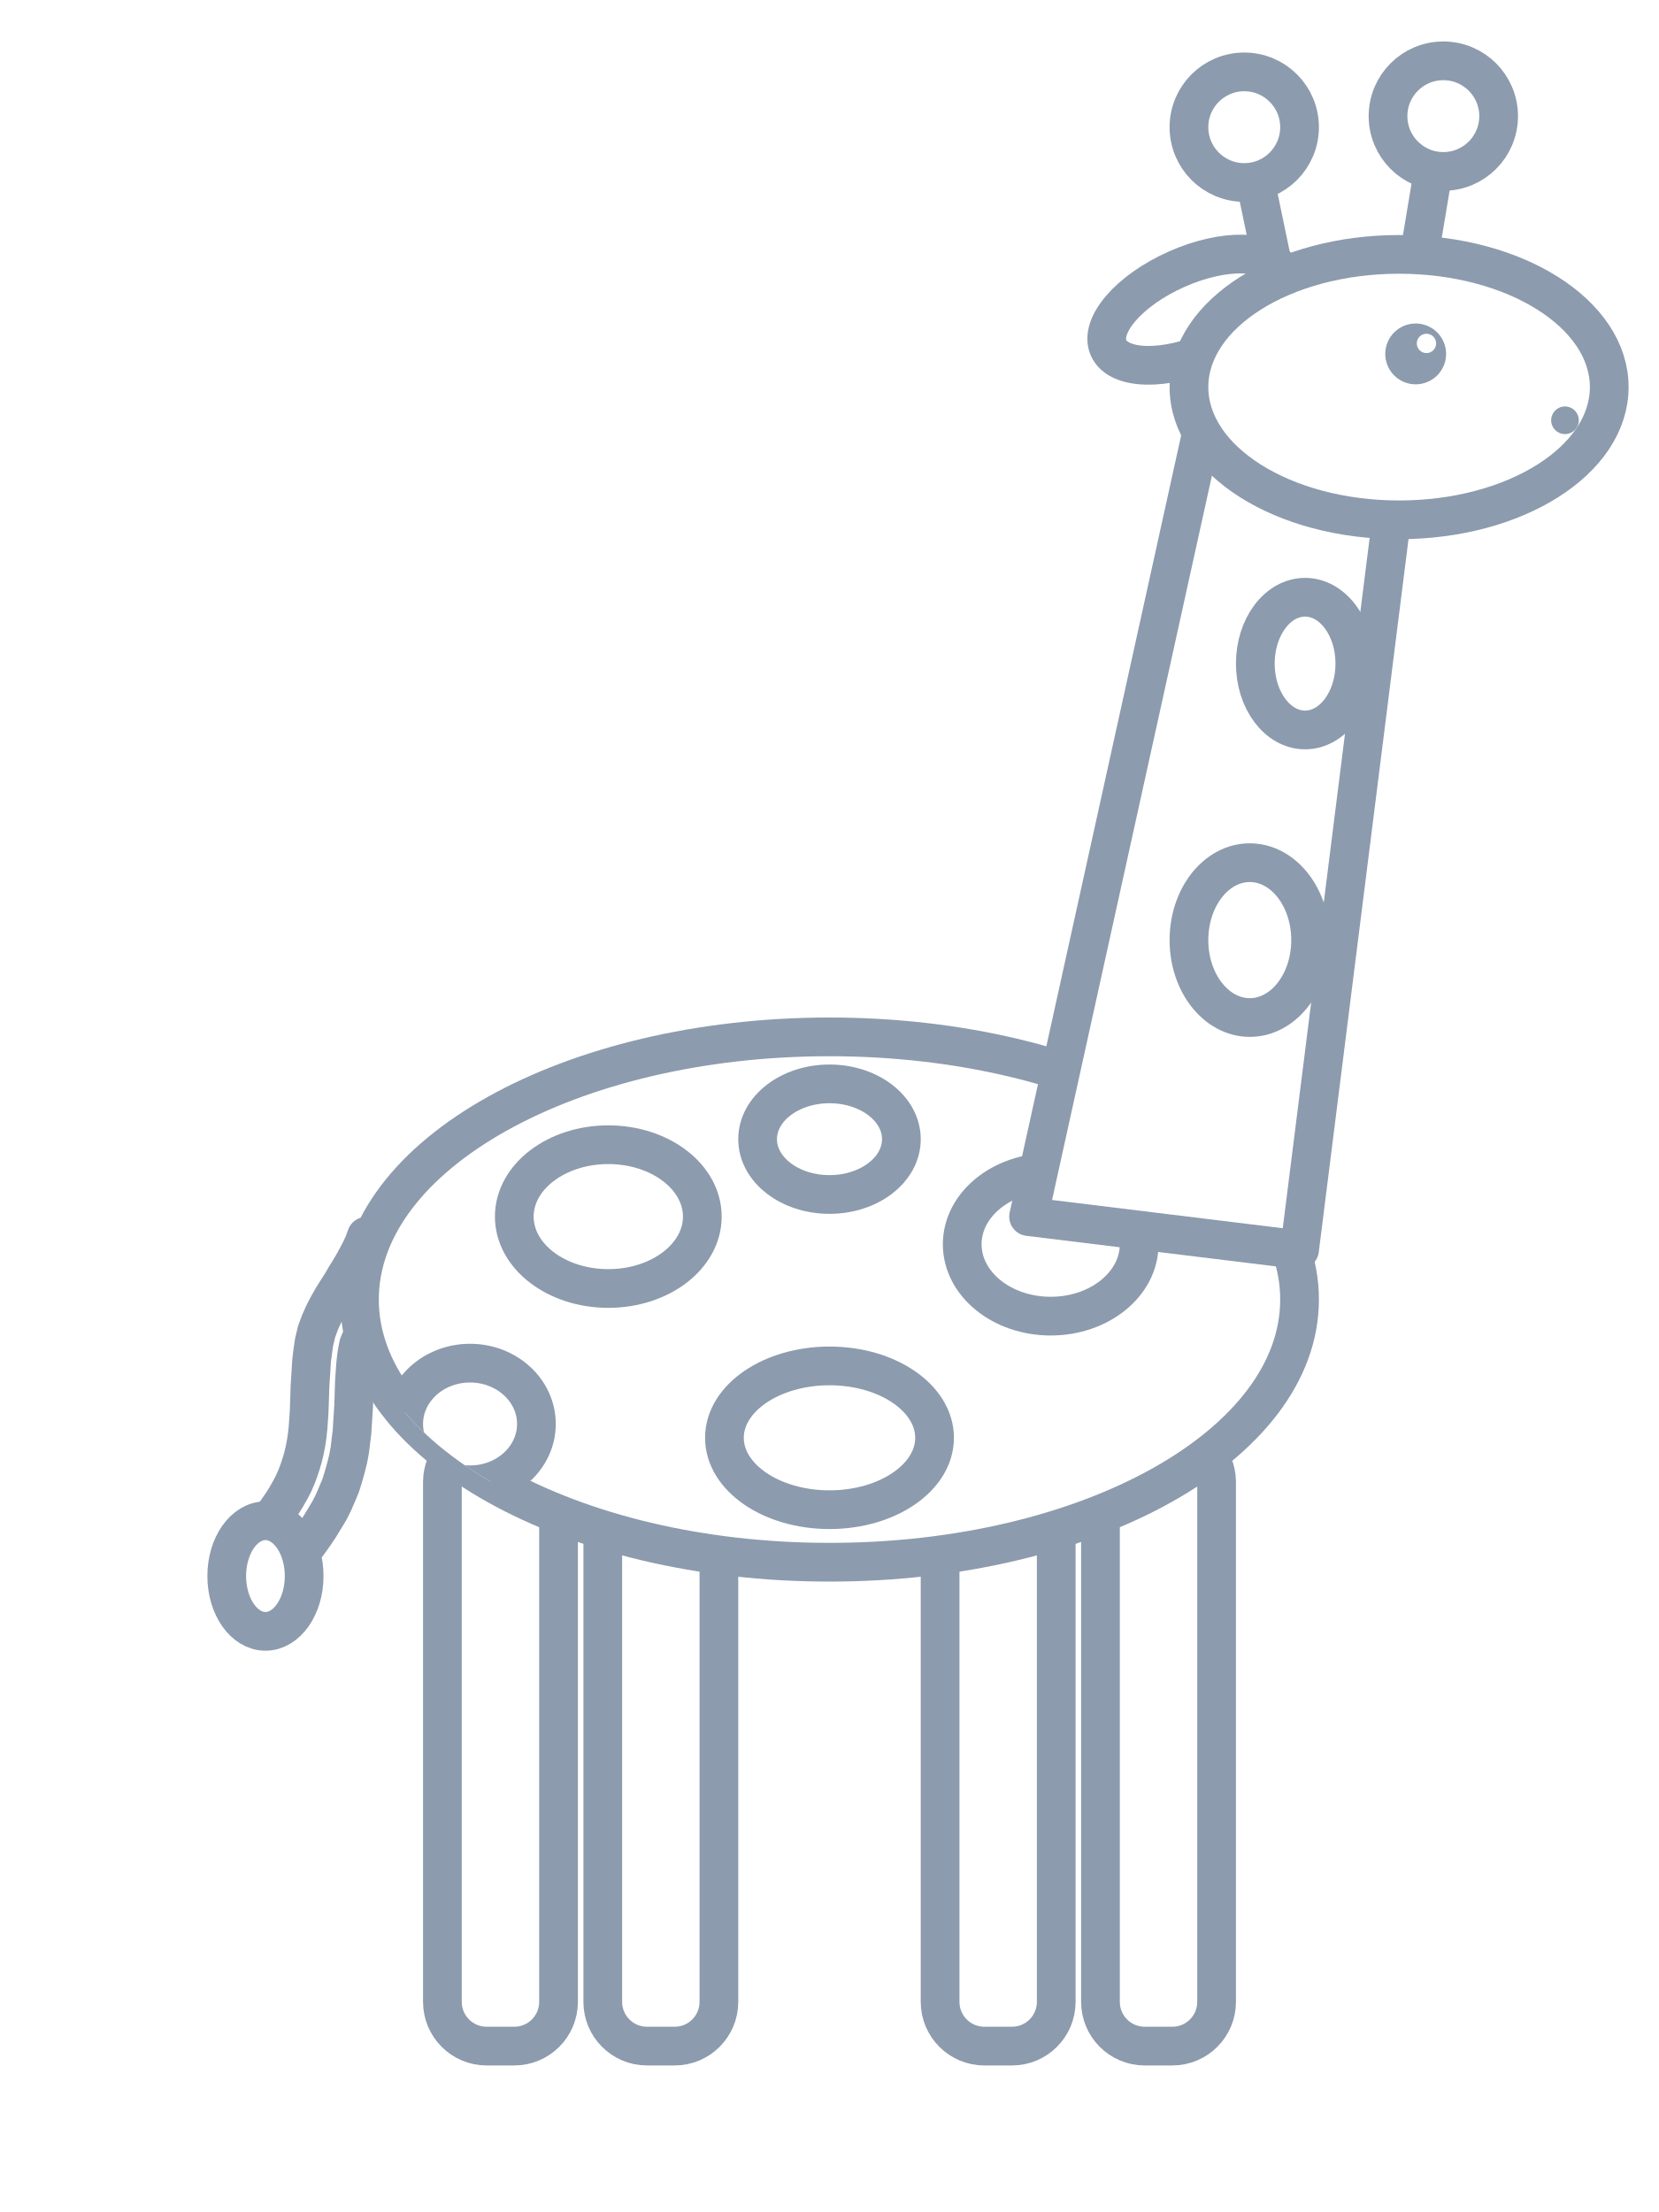
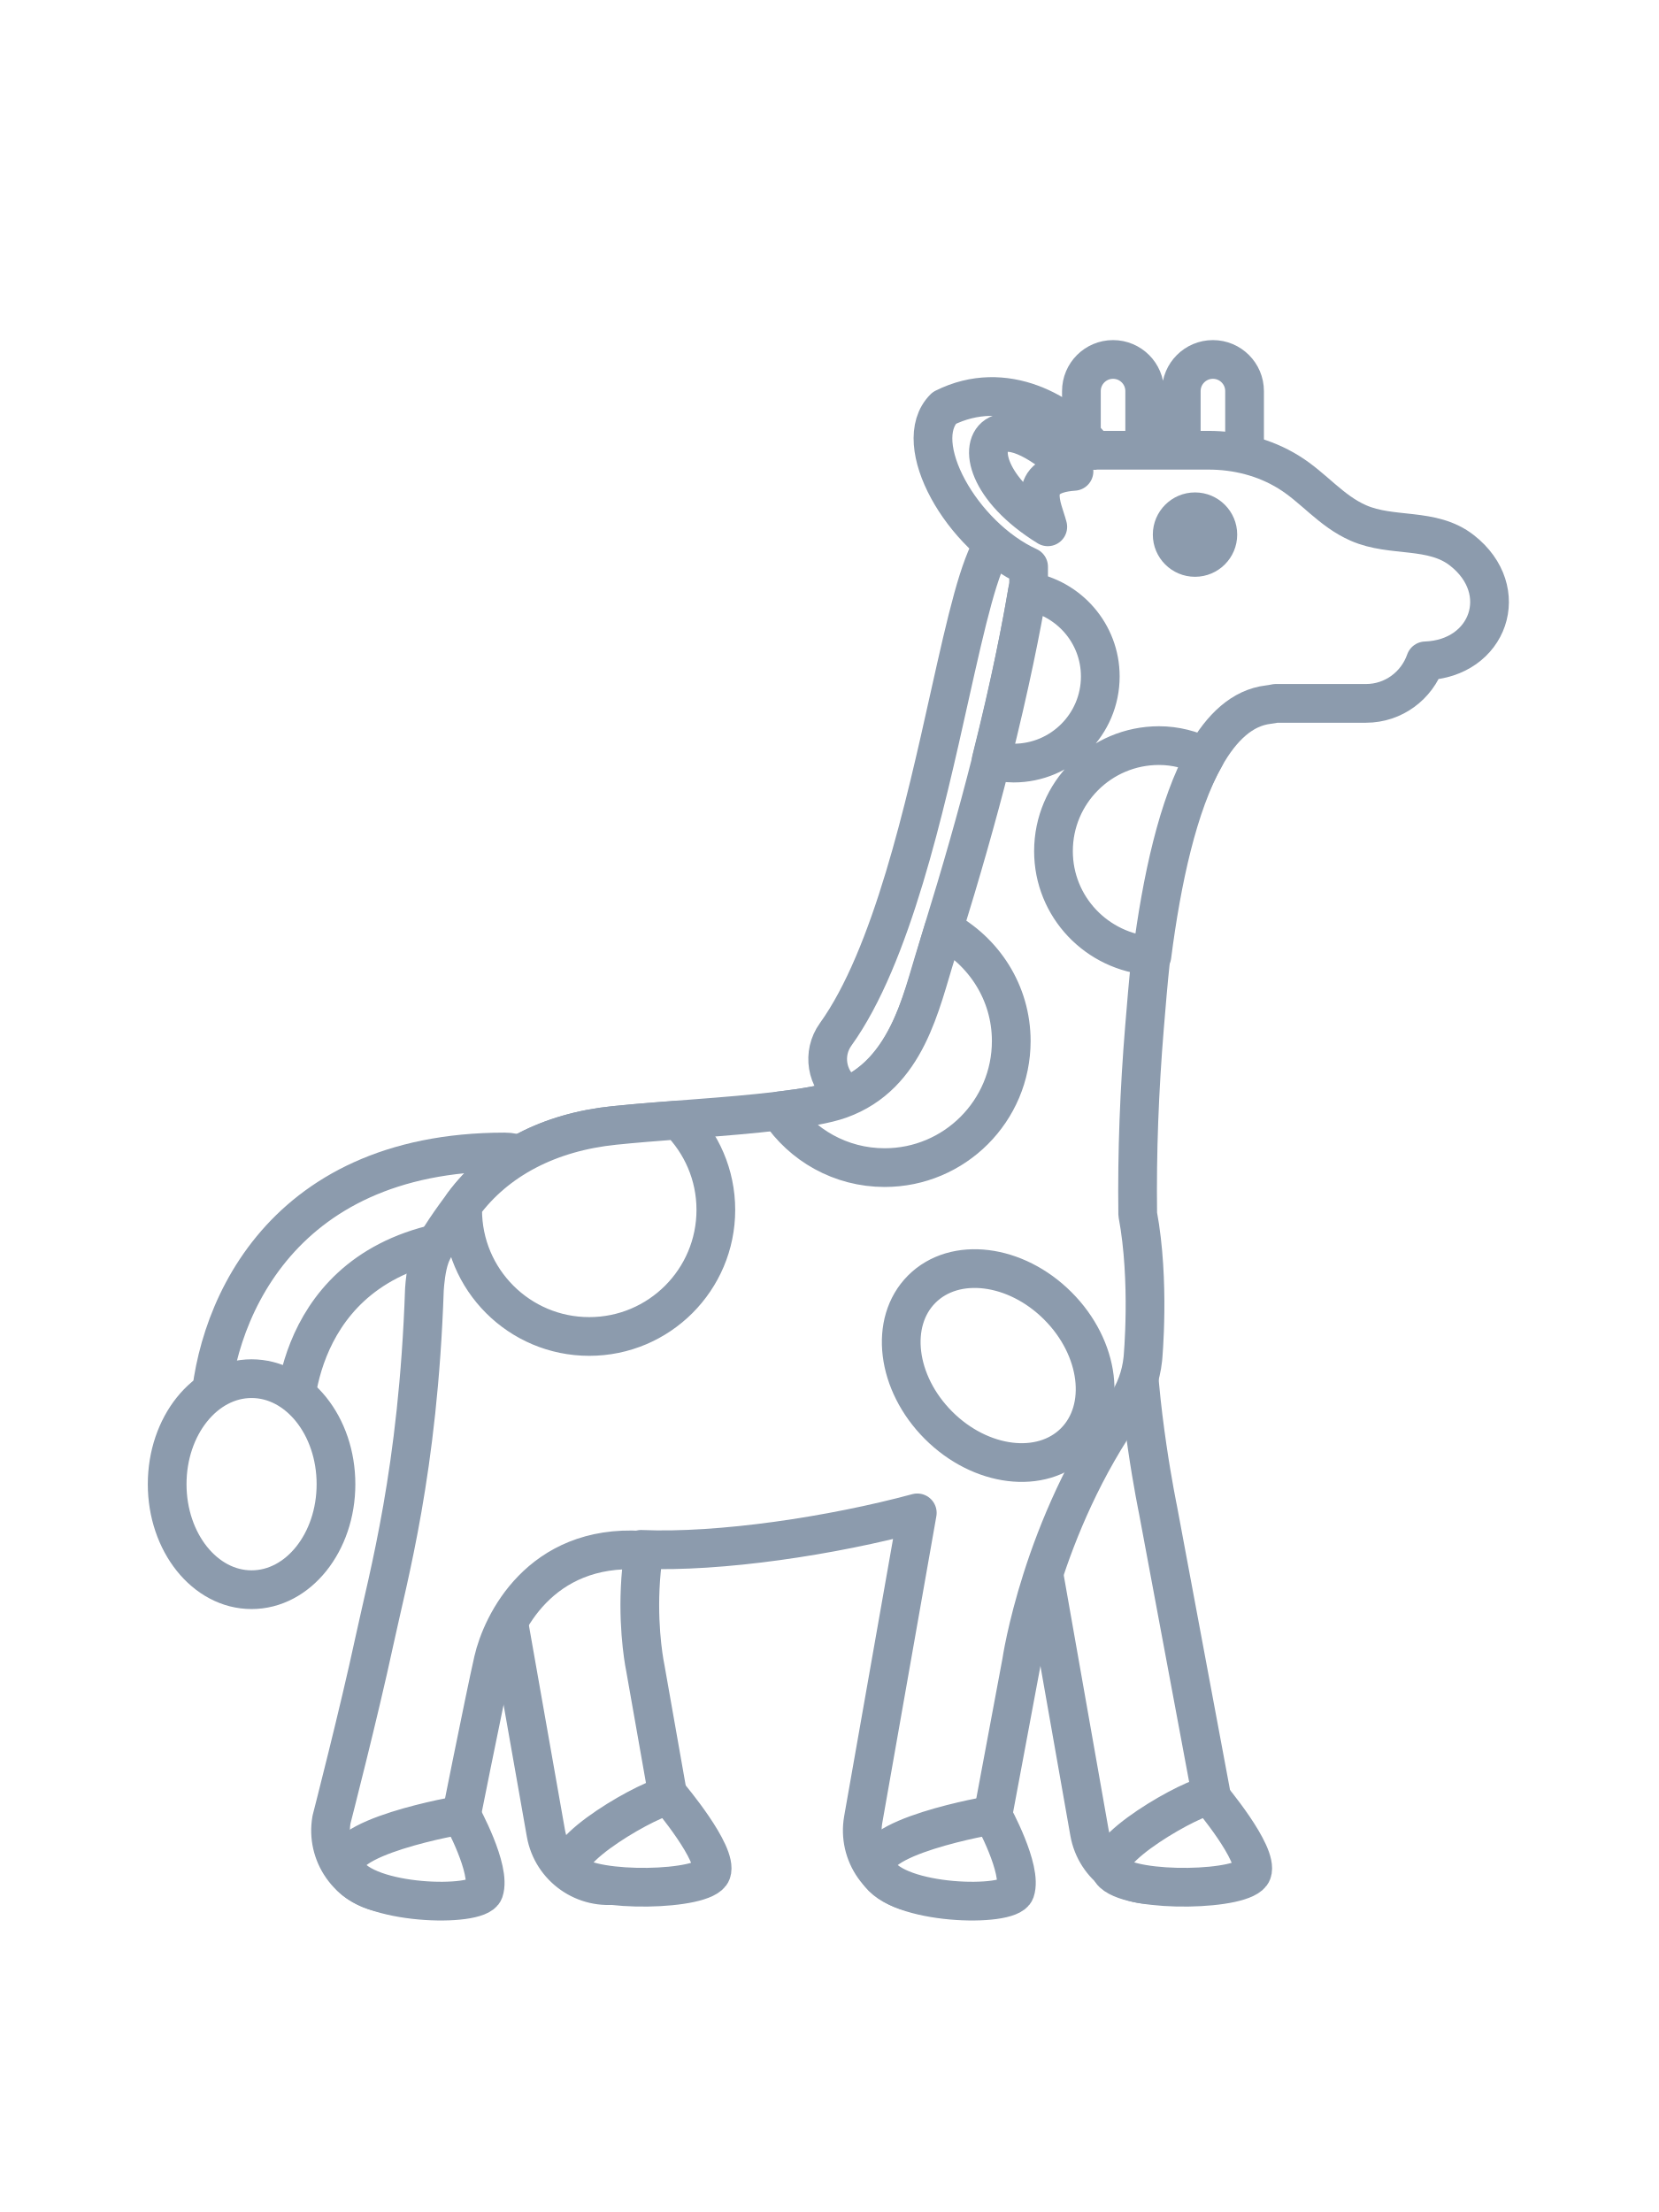
<svg xmlns="http://www.w3.org/2000/svg" width="96" height="128" viewBox="0 0 600 800">
-   <defs>
-     <clipPath id="gb">
-       <ellipse cx="300" cy="470" rx="170" ry="95" />
-     </clipPath>
-     <clipPath id="gn">
-       <path d="M372 440 L436 150 L506 166 L470 452 Z" />
-     </clipPath>
-   </defs>
+   <defs />
  <rect width="600" height="800" fill="#FFFFFF" />
-   <g fill="#FFFFFF" stroke="#8C9BAD" stroke-width="14" stroke-linejoin="round" stroke-linecap="round">
-     <path d="M132.5 447.1 L131.6 449.6 L130.5 452.0 L129.3 454.3 L128.0 456.7 L126.6 459.1 L125.1 461.5 L123.6 464.1 L122.0 466.6 L120.3 469.3 L118.7 472.1 L117.2 475.0 L115.8 478.1 L114.5 481.6 L113.6 485.4 L113.1 488.8 L112.7 492.0 L112.5 495.3 L112.3 498.4 L112.1 501.6 L112.0 504.7 L111.9 507.7 L111.8 510.7 L111.6 513.6 L111.4 516.4 L111.1 519.2 L110.7 521.9 L110.2 524.5 L109.6 527.0 L108.9 529.4 L108.1 531.8 L107.2 534.2 L106.2 536.5 L105.0 538.8 L103.7 541.1 L102.3 543.4 L100.7 545.7 L99.1 548.0 L97.3 550.3 L95.5 552.7 L93.7 555.1 L106.3 564.9 L108.2 562.4 L110.1 559.9 L112.0 557.4 L113.9 554.7 L115.7 552.0 L117.4 549.2 L119.1 546.4 L120.6 543.4 L121.9 540.4 L123.2 537.3 L124.2 534.1 L125.1 530.9 L125.9 527.7 L126.5 524.5 L126.9 521.2 L127.3 518.0 L127.5 514.7 L127.7 511.6 L127.9 508.4 L128.0 505.3 L128.1 502.3 L128.2 499.3 L128.4 496.4 L128.6 493.6 L128.9 490.8 L129.3 488.3 L129.7 486.3 L130.5 484.4 L131.6 482.1 L132.8 479.8 L134.1 477.4 L135.6 475.0 L137.2 472.5 L138.8 470.0 L140.4 467.3 L142.0 464.6 L143.5 461.7 L145.0 458.8 L146.3 455.8 L147.5 452.9 Z" />
-     <ellipse cx="96" cy="570" rx="14" ry="20" />
-     <rect x="160" y="520" width="42" height="220" rx="16" />
-     <rect x="218" y="520" width="42" height="220" rx="16" />
-     <rect x="340" y="520" width="42" height="220" rx="16" />
-     <rect x="398" y="520" width="42" height="220" rx="16" />
-     <ellipse cx="300" cy="470" rx="170" ry="95" />
-     <g clip-path="url(#gb)">
-       <ellipse cx="220" cy="440" rx="34" ry="26" />
-       <ellipse cx="300" cy="520" rx="38" ry="26" />
-       <ellipse cx="380" cy="450" rx="32" ry="26" />
-       <ellipse cx="170" cy="515" rx="24" ry="22" />
-       <ellipse cx="300" cy="412" rx="26" ry="20" />
-     </g>
-     <path d="M372 440 L436 150 L506 166 L470 452 Z" />
-     <g clip-path="url(#gn)">
-       <ellipse cx="452" cy="340" rx="22" ry="28" />
-       <ellipse cx="472" cy="240" rx="18" ry="24" />
-     </g>
-     <path d="M462 104 L452 56 M512 100 L520 52" fill="none" />
-     <circle cx="450" cy="46" r="20" />
-     <circle cx="522" cy="42" r="20" />
-     <ellipse cx="432" cy="112" rx="34" ry="16" transform="rotate(-24 432 112)" />
-     <ellipse cx="506" cy="140" rx="76" ry="48" />
-     <circle cx="512" cy="128" r="11" fill="#8C9BAD" stroke="none" />
-     <circle cx="515.9" cy="124.2" r="3.5" fill="#FFFFFF" stroke="none" />
-     <circle cx="566" cy="152" r="5" fill="#8C9BAD" stroke="none" />
+   <g transform="translate(547.18 130.00) scale(-15.4884 15.4884) translate(-1.348 -0.000)">
+     <path d="M22.217 35.615h-.002c-.804-.142-1.34-.908-1.198-1.712l.59-3.344s.68-3.165-1.076-5.449c1.259-1.171 5.024.085 5.024.085l-1.626 9.221c-.142.804-.908 1.34-1.712 1.199zm-12.692-.021h-.002c-.804-.142-1.34-.908-1.198-1.712l1.312-7.025s.503-2.419.503-4.439c1.142-.439 2.723 2.757 2.723 2.757l-1.626 9.221c-.143.803-.909 1.339-1.712 1.198zm21.277-9.823c-.537 0-.977-.431-.985-.969-.012-.723-.304-4.326-4.925-4.326-.545 0-.985-.441-.985-.985s.441-.985.985-.985c5.363 0 6.858 3.938 6.896 6.264.009.545-.425.993-.969 1.002l-.017-.001z" fill="#FFFFFF" stroke="#8C9BAD" stroke-width="0.904" stroke-linejoin="round" stroke-linecap="round" />
+     <path d="M15.226 17.252l-3.46-11.98 1.687-1.02c.369.61.628 1.722 1.054 3.633.569 2.558 1.349 6.06 2.657 7.876.318.442.218 1.058-.224 1.376-.175.126-1.714.115-1.714.115zM7.615 2.71V.739c0-.408.331-.739.739-.739s.739.331.739.739V2.71H7.615zm2.332 0V.739c0-.408.331-.739.739-.739s.739.331.739.739V2.71H9.947z" fill="#FFFFFF" stroke="#8C9BAD" stroke-width="0.904" stroke-linejoin="round" stroke-linecap="round" />
+     <ellipse cx="30.802" cy="26.263" rx="1.971" ry="2.464" fill="#FFFFFF" stroke="#8C9BAD" stroke-width="0.904" stroke-linejoin="round" stroke-linecap="round" />
+     <path d="M28.935 34.094s-.647-2.515-.998-4.154c-.332-1.549-1.025-3.981-1.171-8.225-.01-.145-.039-.512-.138-.779-.122-.33-.567-.933-.766-1.203-.777-1.052-2.012-1.691-3.526-1.847-1.283-.132-2.573-.185-3.854-.339-.59-.071-1.1-.156-1.422-.272-1.636-.589-1.962-2.502-2.414-3.965-.8-2.59-1.508-5.225-1.961-7.9l-.036.009.036-.009-.027-.165V4.84c1.567-.714 2.79-2.888 1.971-3.706-1.416-.708-2.827.11-3.513.992-.02-.001-.039-.006-.059-.006H8.459c-.655 0-1.304.16-1.872.51-.584.359-.986.907-1.633 1.19-.786.344-1.721.093-2.417.64-1.189.933-.625 2.525.854 2.578.201.577.745.993 1.39.993h2.106c.055.011.108.021.173.029.604.071 1.088.525 1.477 1.215 1.047 1.856 1.244 4.244 1.415 6.324.119 1.448.177 2.906.158 4.36-.293 1.566-.12 3.377-.12 3.377.044.419.186.777.394 1.095l-.01.011c1.99 2.81 2.449 5.97 2.449 5.97l.784 4.193c.142.804.908 1.341 1.713 1.199.804-.142 1.341-.908 1.199-1.712l-1.262-7.159c1.977.534 4.609.932 6.449.852 0 .006-.003.014-.002.02 2.371-.146 3.26 1.73 3.454 2.576.194.846.868 4.228.868 4.228.142.804.909 1.341 1.712 1.199.802-.143 1.339-.91 1.197-1.714z" fill="#FFFFFF" stroke="#8C9BAD" stroke-width="0.904" stroke-linejoin="round" stroke-linecap="round" />
+     <path d="M11.975 22.1c-.985.985-1.16 2.408-.391 3.178.77.77 2.193.595 3.178-.391s1.16-2.408.391-3.178c-.77-.77-2.193-.595-3.178.391zm1.088-6.185c0 1.633 1.324 2.956 2.956 2.956 1.029 0 1.933-.526 2.462-1.323-.59-.071-1.1-.156-1.422-.272-1.564-.563-1.872-2.237-2.253-3.441-.057-.179-.108-.349-.162-.523-.935.496-1.581 1.469-1.581 2.603zm-.986-4.434c0-1.361-1.103-2.464-2.464-2.464-.388 0-.75.098-1.077.257.635 1.126 1.015 2.885 1.242 4.653 1.282-.086 2.299-1.142 2.299-2.446zm-1.093-4.079c0 1.118.906 2.023 2.023 2.023.182 0 .355-.032.523-.077-.449-1.787-.709-3.122-.847-3.937-.961.156-1.699.985-1.699 1.991zm8.977 12.456c0 1.633 1.324 2.956 2.956 2.956 1.633 0 2.956-1.324 2.956-2.956 0-.043-.011-.082-.013-.124-.777-1.052-2.012-1.691-3.526-1.847-.457-.047-.972-.088-1.499-.128-.538.536-.874 1.277-.874 2.099zM11.598 2.613c.505-.483 1.317-1.089 1.778-.856.461.233.258 1.273-1.166 2.151.113-.439.551-1.215-.612-1.295z" fill="#FFFFFF" stroke="#8C9BAD" stroke-width="0.904" stroke-linejoin="round" stroke-linecap="round" />
+     <circle cx="8.772" cy="4.09" r=".985" fill="#8C9BAD" stroke="none" />
+     <path d="M21.047 33.545s-1.142 1.351-.985 1.781 2.741.491 3.249.022-1.951-1.842-2.264-1.803zm-12.623 0s-1.142 1.351-.985 1.781c.156.43 2.741.491 3.249.022s-1.951-1.842-2.264-1.803zm4.547 2.22c.136.391 2.766.329 3.205-.461.439-.79-2.678-1.317-2.678-1.317s-.703 1.273-.527 1.778zm12.404 0c.136.391 2.766.329 3.205-.461.439-.79-2.678-1.317-2.678-1.317s-.703 1.273-.527 1.778z" fill="#FFFFFF" stroke="#8C9BAD" stroke-width="0.904" stroke-linejoin="round" stroke-linecap="round" />
  </g>
</svg>
